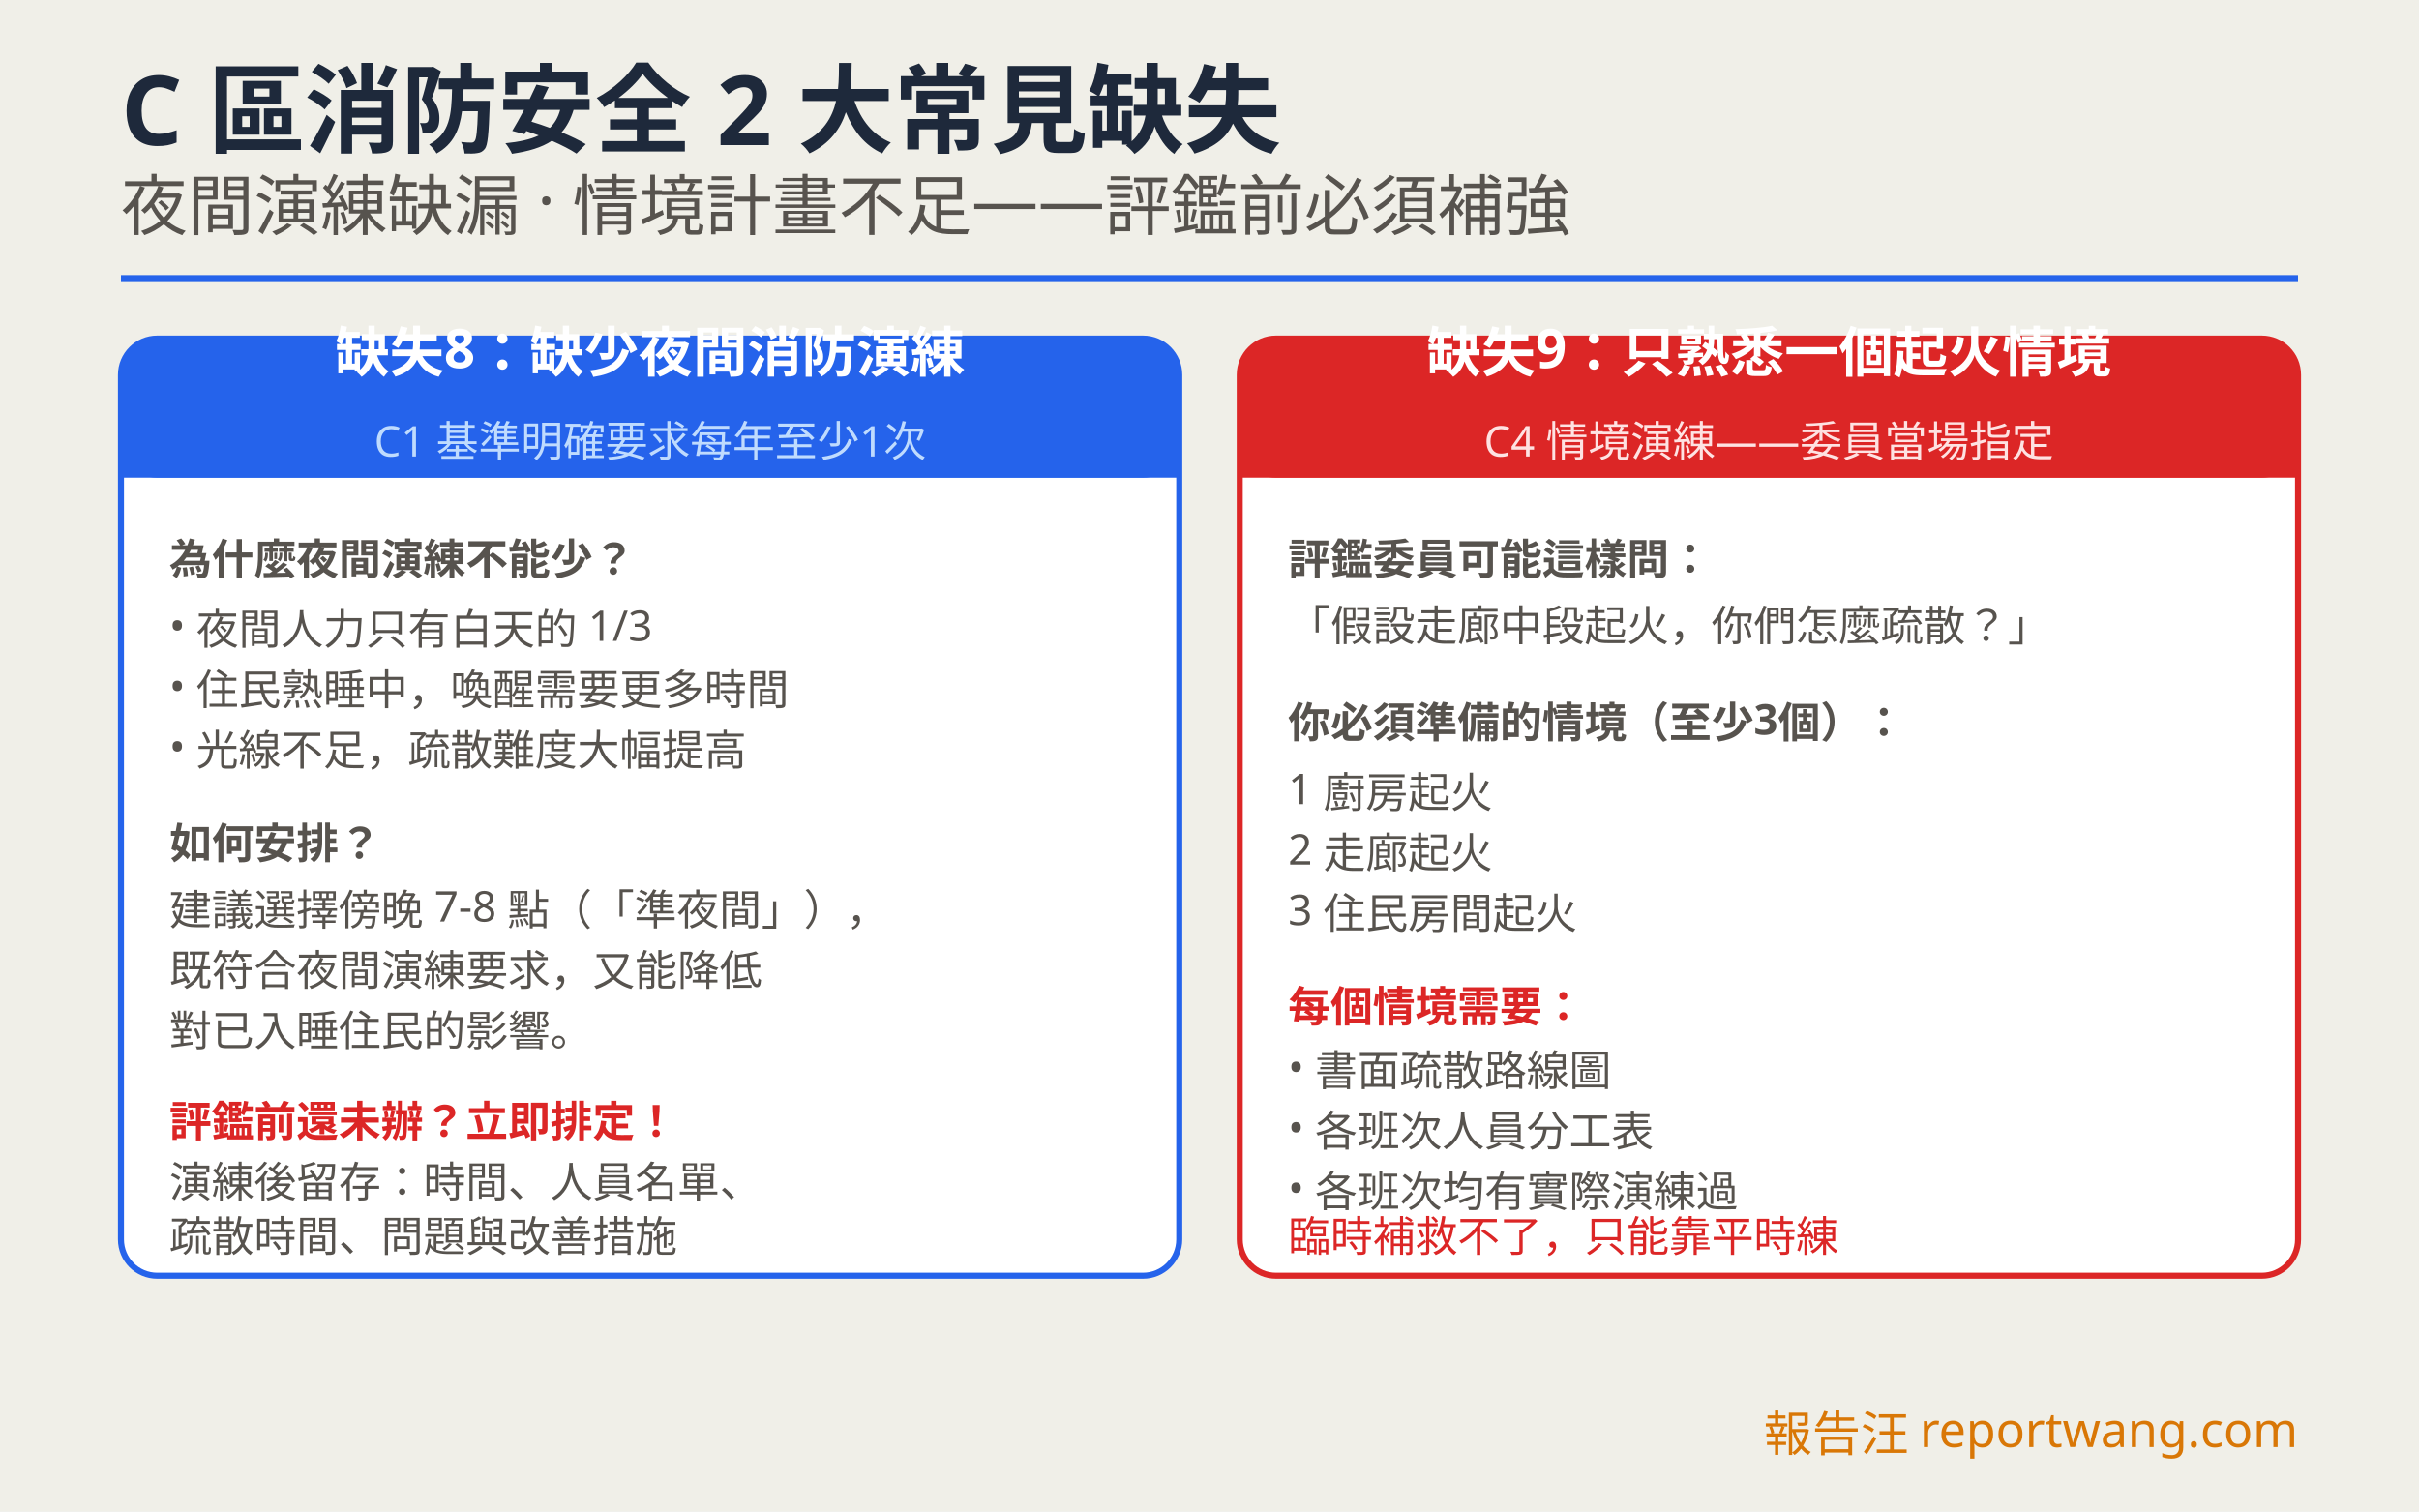
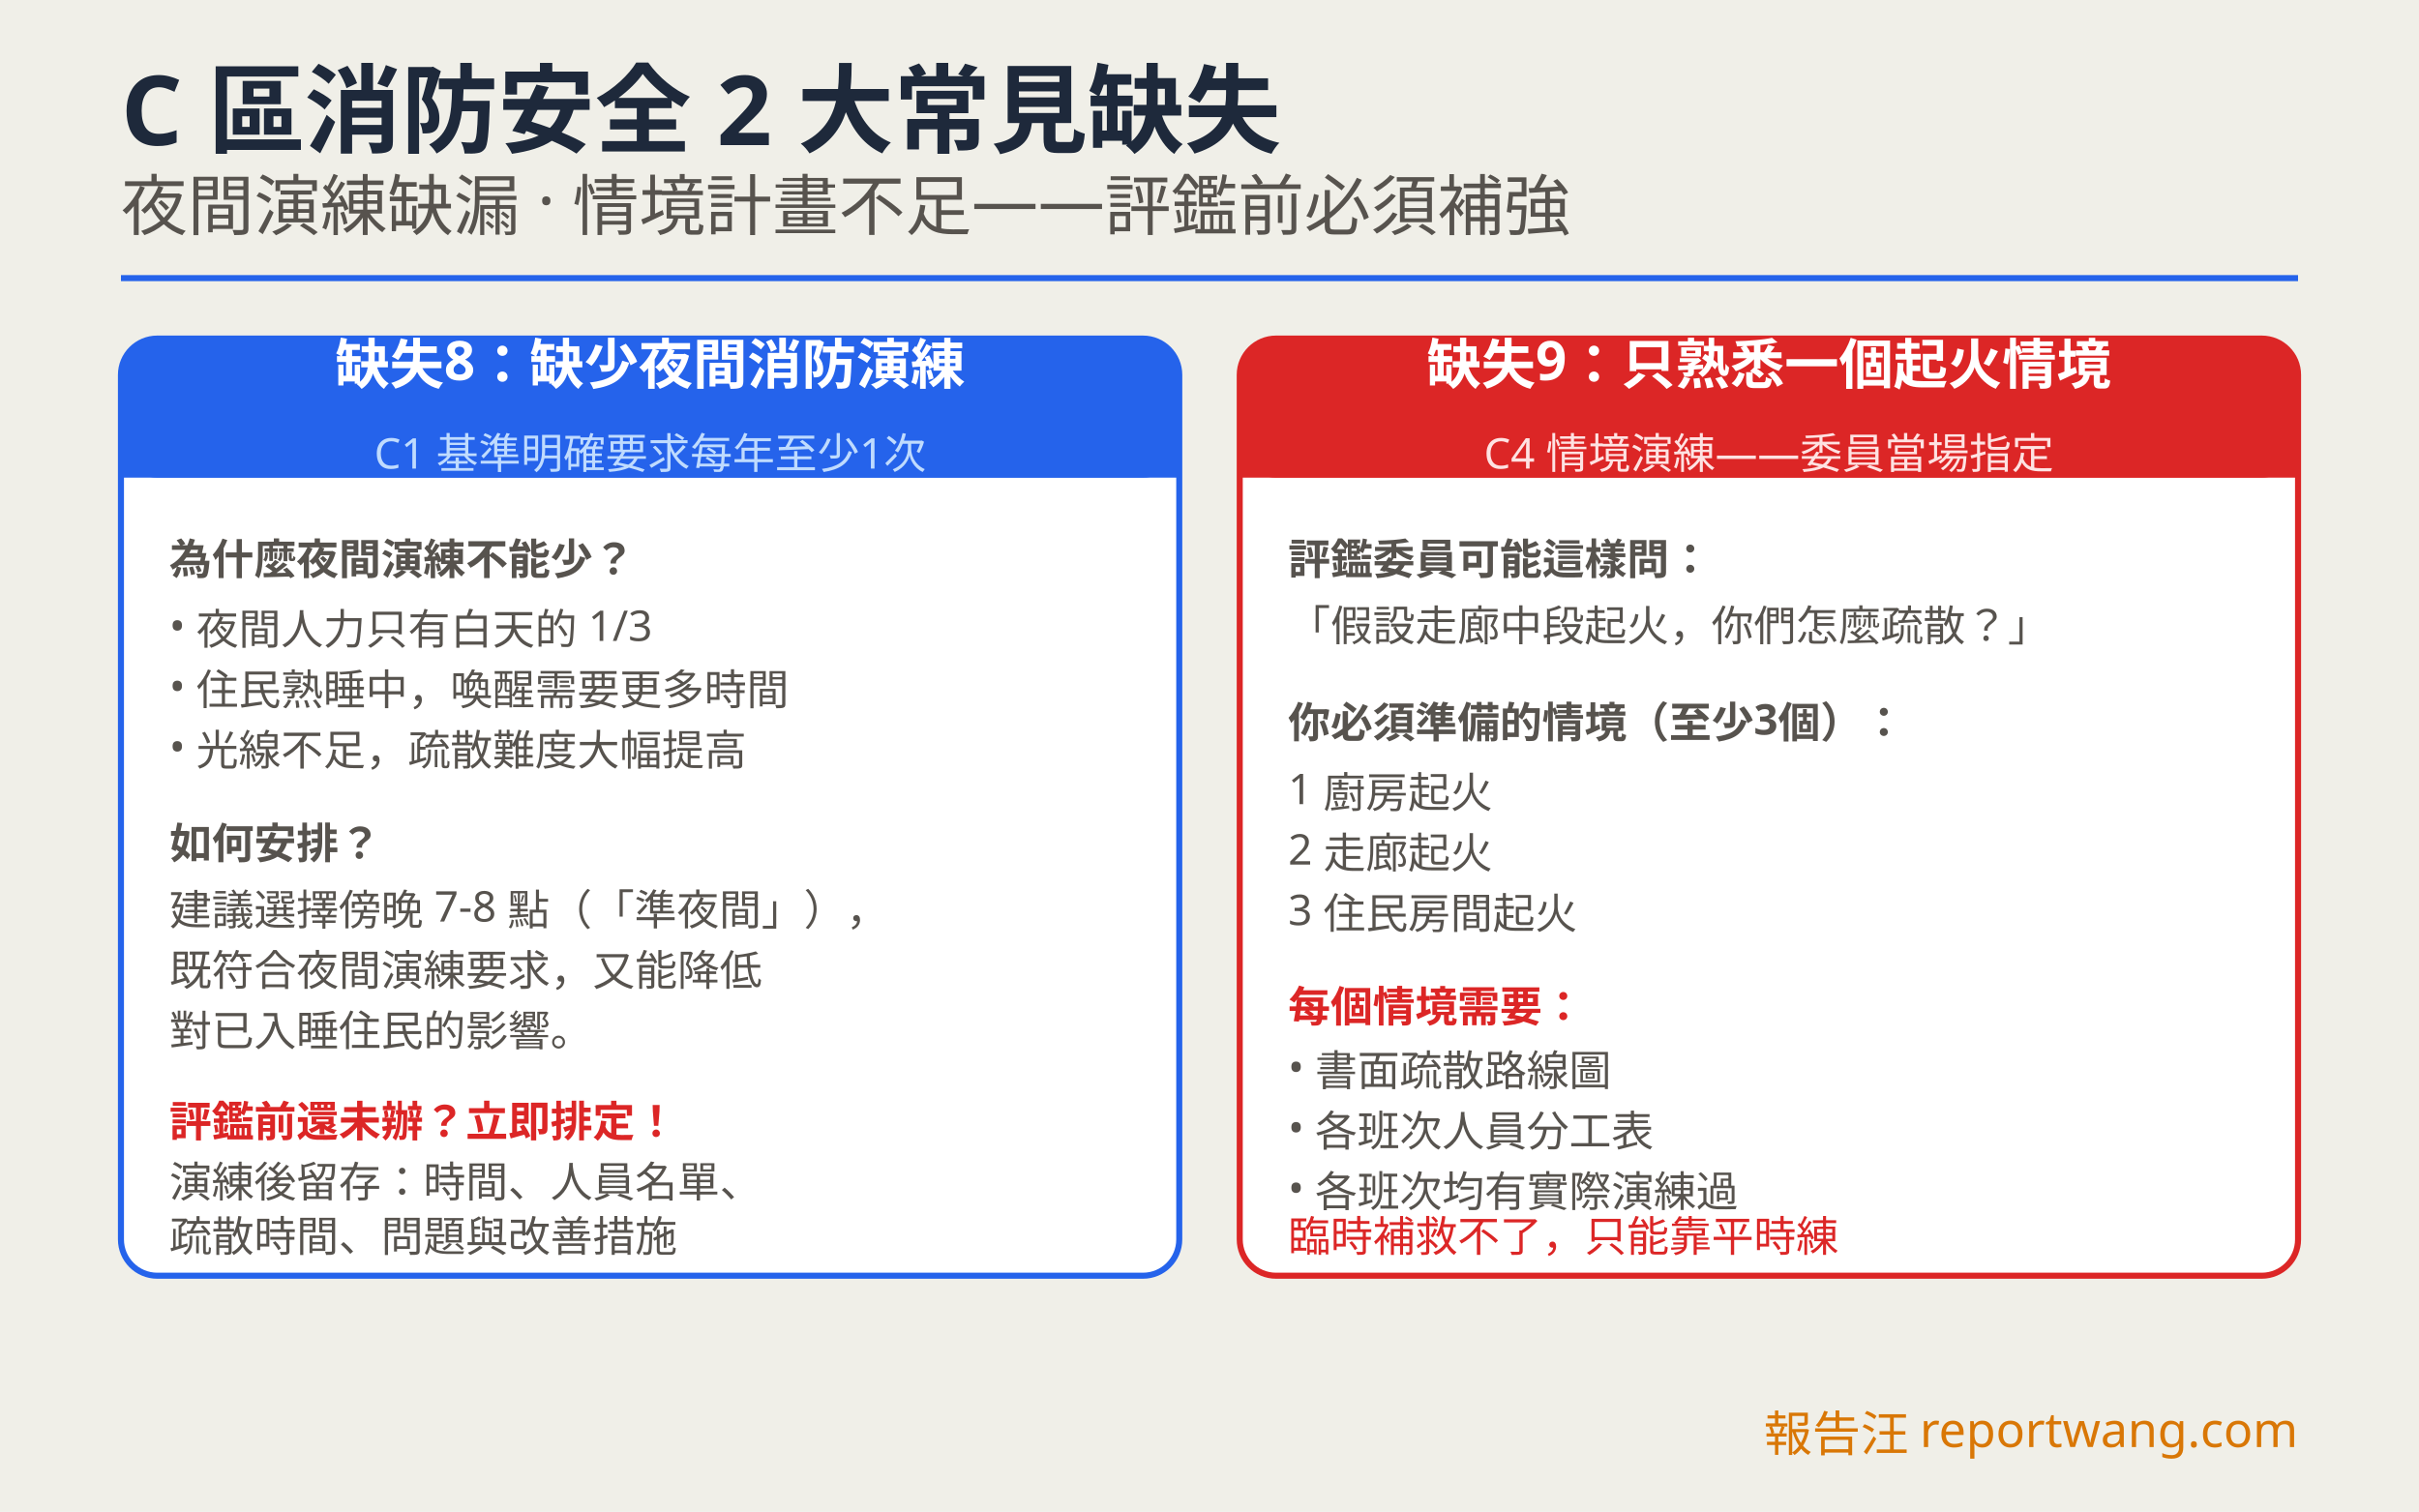
<svg xmlns="http://www.w3.org/2000/svg" width="800" height="500" viewBox="0 0 800 500" font-family="'Noto Sans TC', sans-serif">
  <rect width="800" height="500" fill="#f0efe8" />
  <text x="40" y="48" font-size="32" fill="#1e293b" font-weight="700">C 區消防安全 2 大常見缺失</text>
  <text x="40" y="76" font-size="22" fill="#57534e">夜間演練缺漏 · 情境計畫不足——評鑑前必須補強</text>
  <line x1="40" y1="92" x2="760" y2="92" stroke="#2563eb" stroke-width="2" />
  <rect x="40" y="112" width="350" height="310" rx="12" fill="white" stroke="#2563eb" stroke-width="2" />
  <rect x="40" y="112" width="350" height="46" rx="12" fill="#2563eb" />
  <rect x="40" y="134" width="350" height="24" fill="#2563eb" />
-   <text x="215" y="123" font-size="18" fill="#fff" font-weight="700" text-anchor="middle">缺失8：缺少夜間消防演練</text>
-   <text x="215" y="151" font-size="14" fill="#bfdbfe" text-anchor="middle">C1 基準明確要求每年至少1次</text>
+   <text x="215" y="127" font-size="18" fill="#fff" font-weight="700" text-anchor="middle">缺失8：缺少夜間消防演練</text>
+   <text x="215" y="155" font-size="14" fill="#bfdbfe" text-anchor="middle">C1 基準明確要求每年至少1次</text>
  <text x="56" y="190" font-size="14" fill="#57534e" font-weight="600">為什麼夜間演練不能少？</text>
  <text x="56" y="212" font-size="14" fill="#57534e">• 夜間人力只有白天的 1/3</text>
  <text x="56" y="232" font-size="14" fill="#57534e">• 住民熟睡中，喚醒需要更多時間</text>
  <text x="56" y="252" font-size="14" fill="#57534e">• 光線不足，疏散難度大幅提高</text>
  <text x="56" y="284" font-size="14" fill="#57534e" font-weight="600">如何安排？</text>
  <text x="56" y="306" font-size="14" fill="#57534e">建議選擇傍晚 7-8 點（「準夜間」），</text>
  <text x="56" y="326" font-size="14" fill="#57534e">既符合夜間演練要求，又能降低</text>
  <text x="56" y="346" font-size="14" fill="#57534e">對已入睡住民的影響。</text>
  <text x="56" y="376" font-size="14" fill="#dc2626" font-weight="600">評鑑前還未辦？立即排定！</text>
  <text x="56" y="396" font-size="14" fill="#57534e">演練後留存：時間、人員名單、</text>
  <text x="56" y="414" font-size="14" fill="#57534e">疏散時間、問題與改善措施</text>
  <rect x="410" y="112" width="350" height="310" rx="12" fill="white" stroke="#dc2626" stroke-width="2" />
  <rect x="410" y="112" width="350" height="46" rx="12" fill="#dc2626" />
  <rect x="410" y="134" width="350" height="24" fill="#dc2626" />
-   <text x="585" y="123" font-size="18" fill="#fff" font-weight="700" text-anchor="middle">缺失9：只熟悉一個起火情境</text>
-   <text x="585" y="151" font-size="14" fill="#fee2e2" text-anchor="middle">C4 情境演練——委員當場指定</text>
+   <text x="585" y="127" font-size="18" fill="#fff" font-weight="700" text-anchor="middle">缺失9：只熟悉一個起火情境</text>
+   <text x="585" y="155" font-size="14" fill="#fee2e2" text-anchor="middle">C4 情境演練——委員當場指定</text>
  <text x="426" y="190" font-size="14" fill="#57534e" font-weight="600">評鑑委員可能這樣問：</text>
  <text x="426" y="212" font-size="14" fill="#57534e">「假設走廊中段起火，你們怎麼疏散？」</text>
  <text x="426" y="244" font-size="14" fill="#57534e" font-weight="600">你必須準備的情境（至少3個）：</text>
  <text x="426" y="266" font-size="14" fill="#57534e">1 廚房起火</text>
  <text x="426" y="286" font-size="14" fill="#57534e">2 走廊起火</text>
  <text x="426" y="306" font-size="14" fill="#57534e">3 住民房間起火</text>
  <text x="426" y="338" font-size="14" fill="#dc2626" font-weight="600">每個情境需要：</text>
  <text x="426" y="358" font-size="14" fill="#57534e">• 書面疏散路線圖</text>
  <text x="426" y="378" font-size="14" fill="#57534e">• 各班次人員分工表</text>
  <text x="426" y="398" font-size="14" fill="#57534e">• 各班次均有實際演練過</text>
  <text x="426" y="414" font-size="14" fill="#dc2626">臨時補救不了，只能靠平時練</text>
  <text x="760" y="480" font-size="16" fill="#d97706" text-anchor="end" font-weight="400">報告汪 reportwang.com</text>
</svg>
